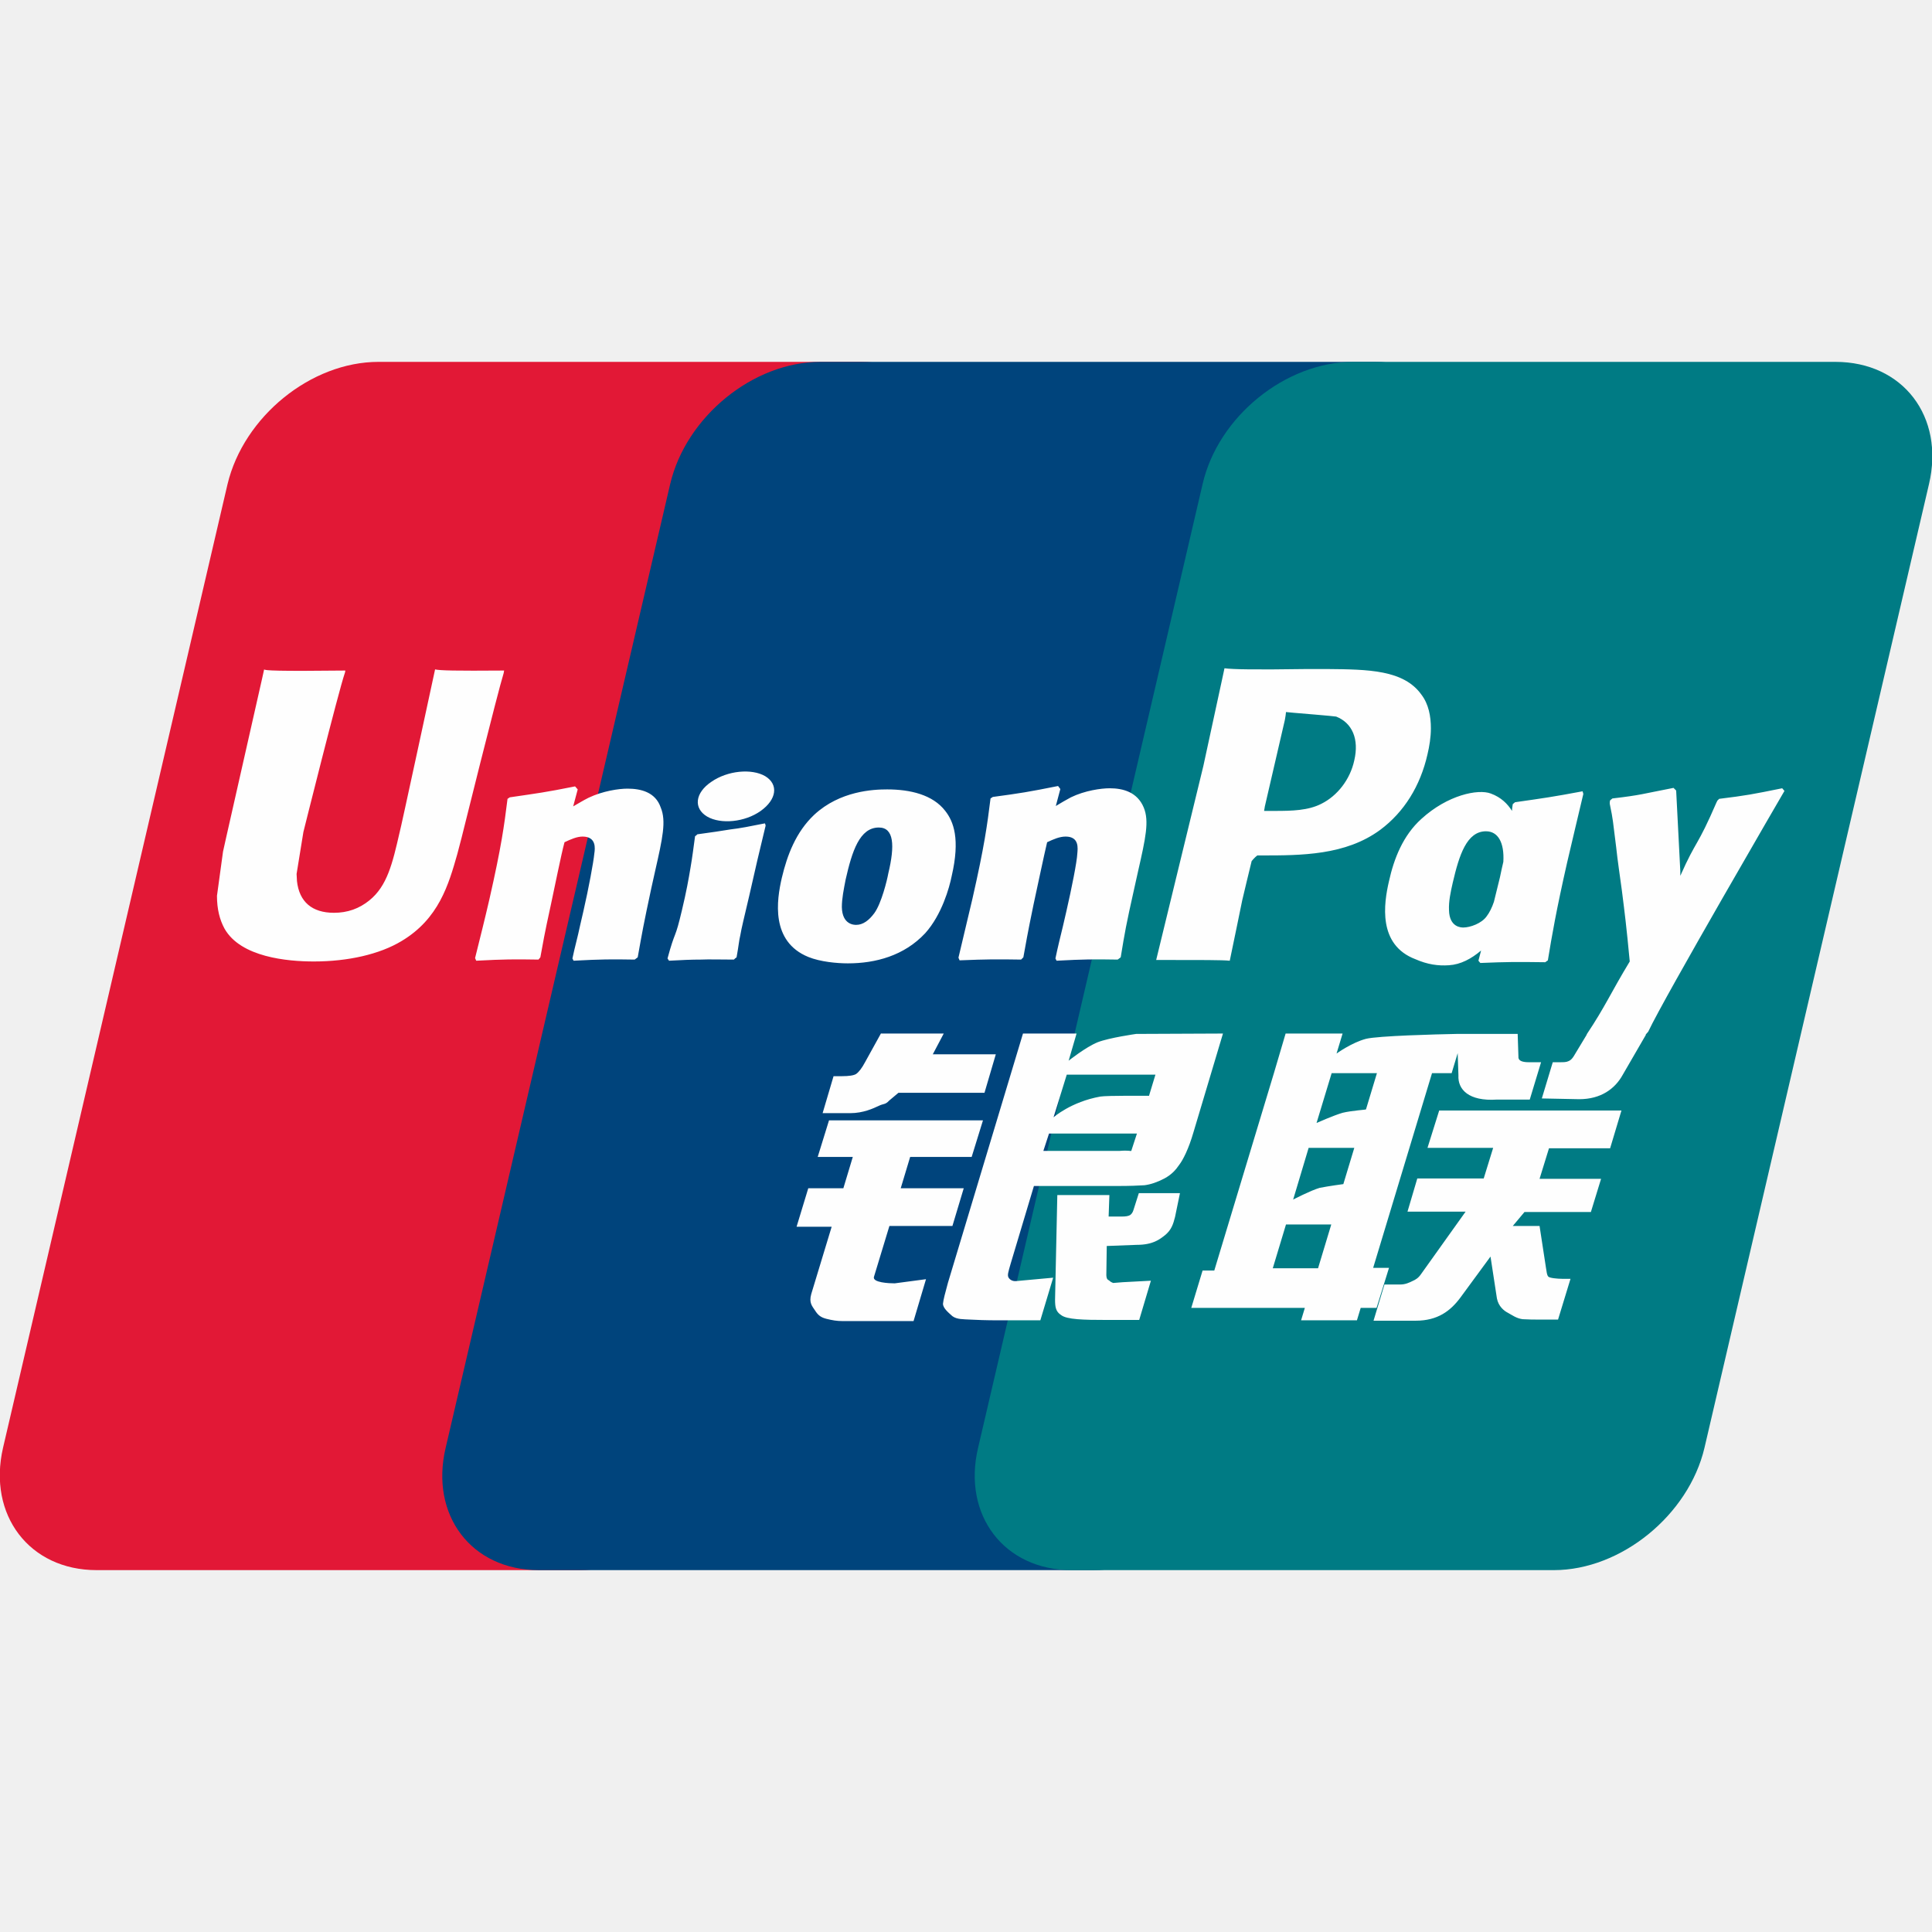
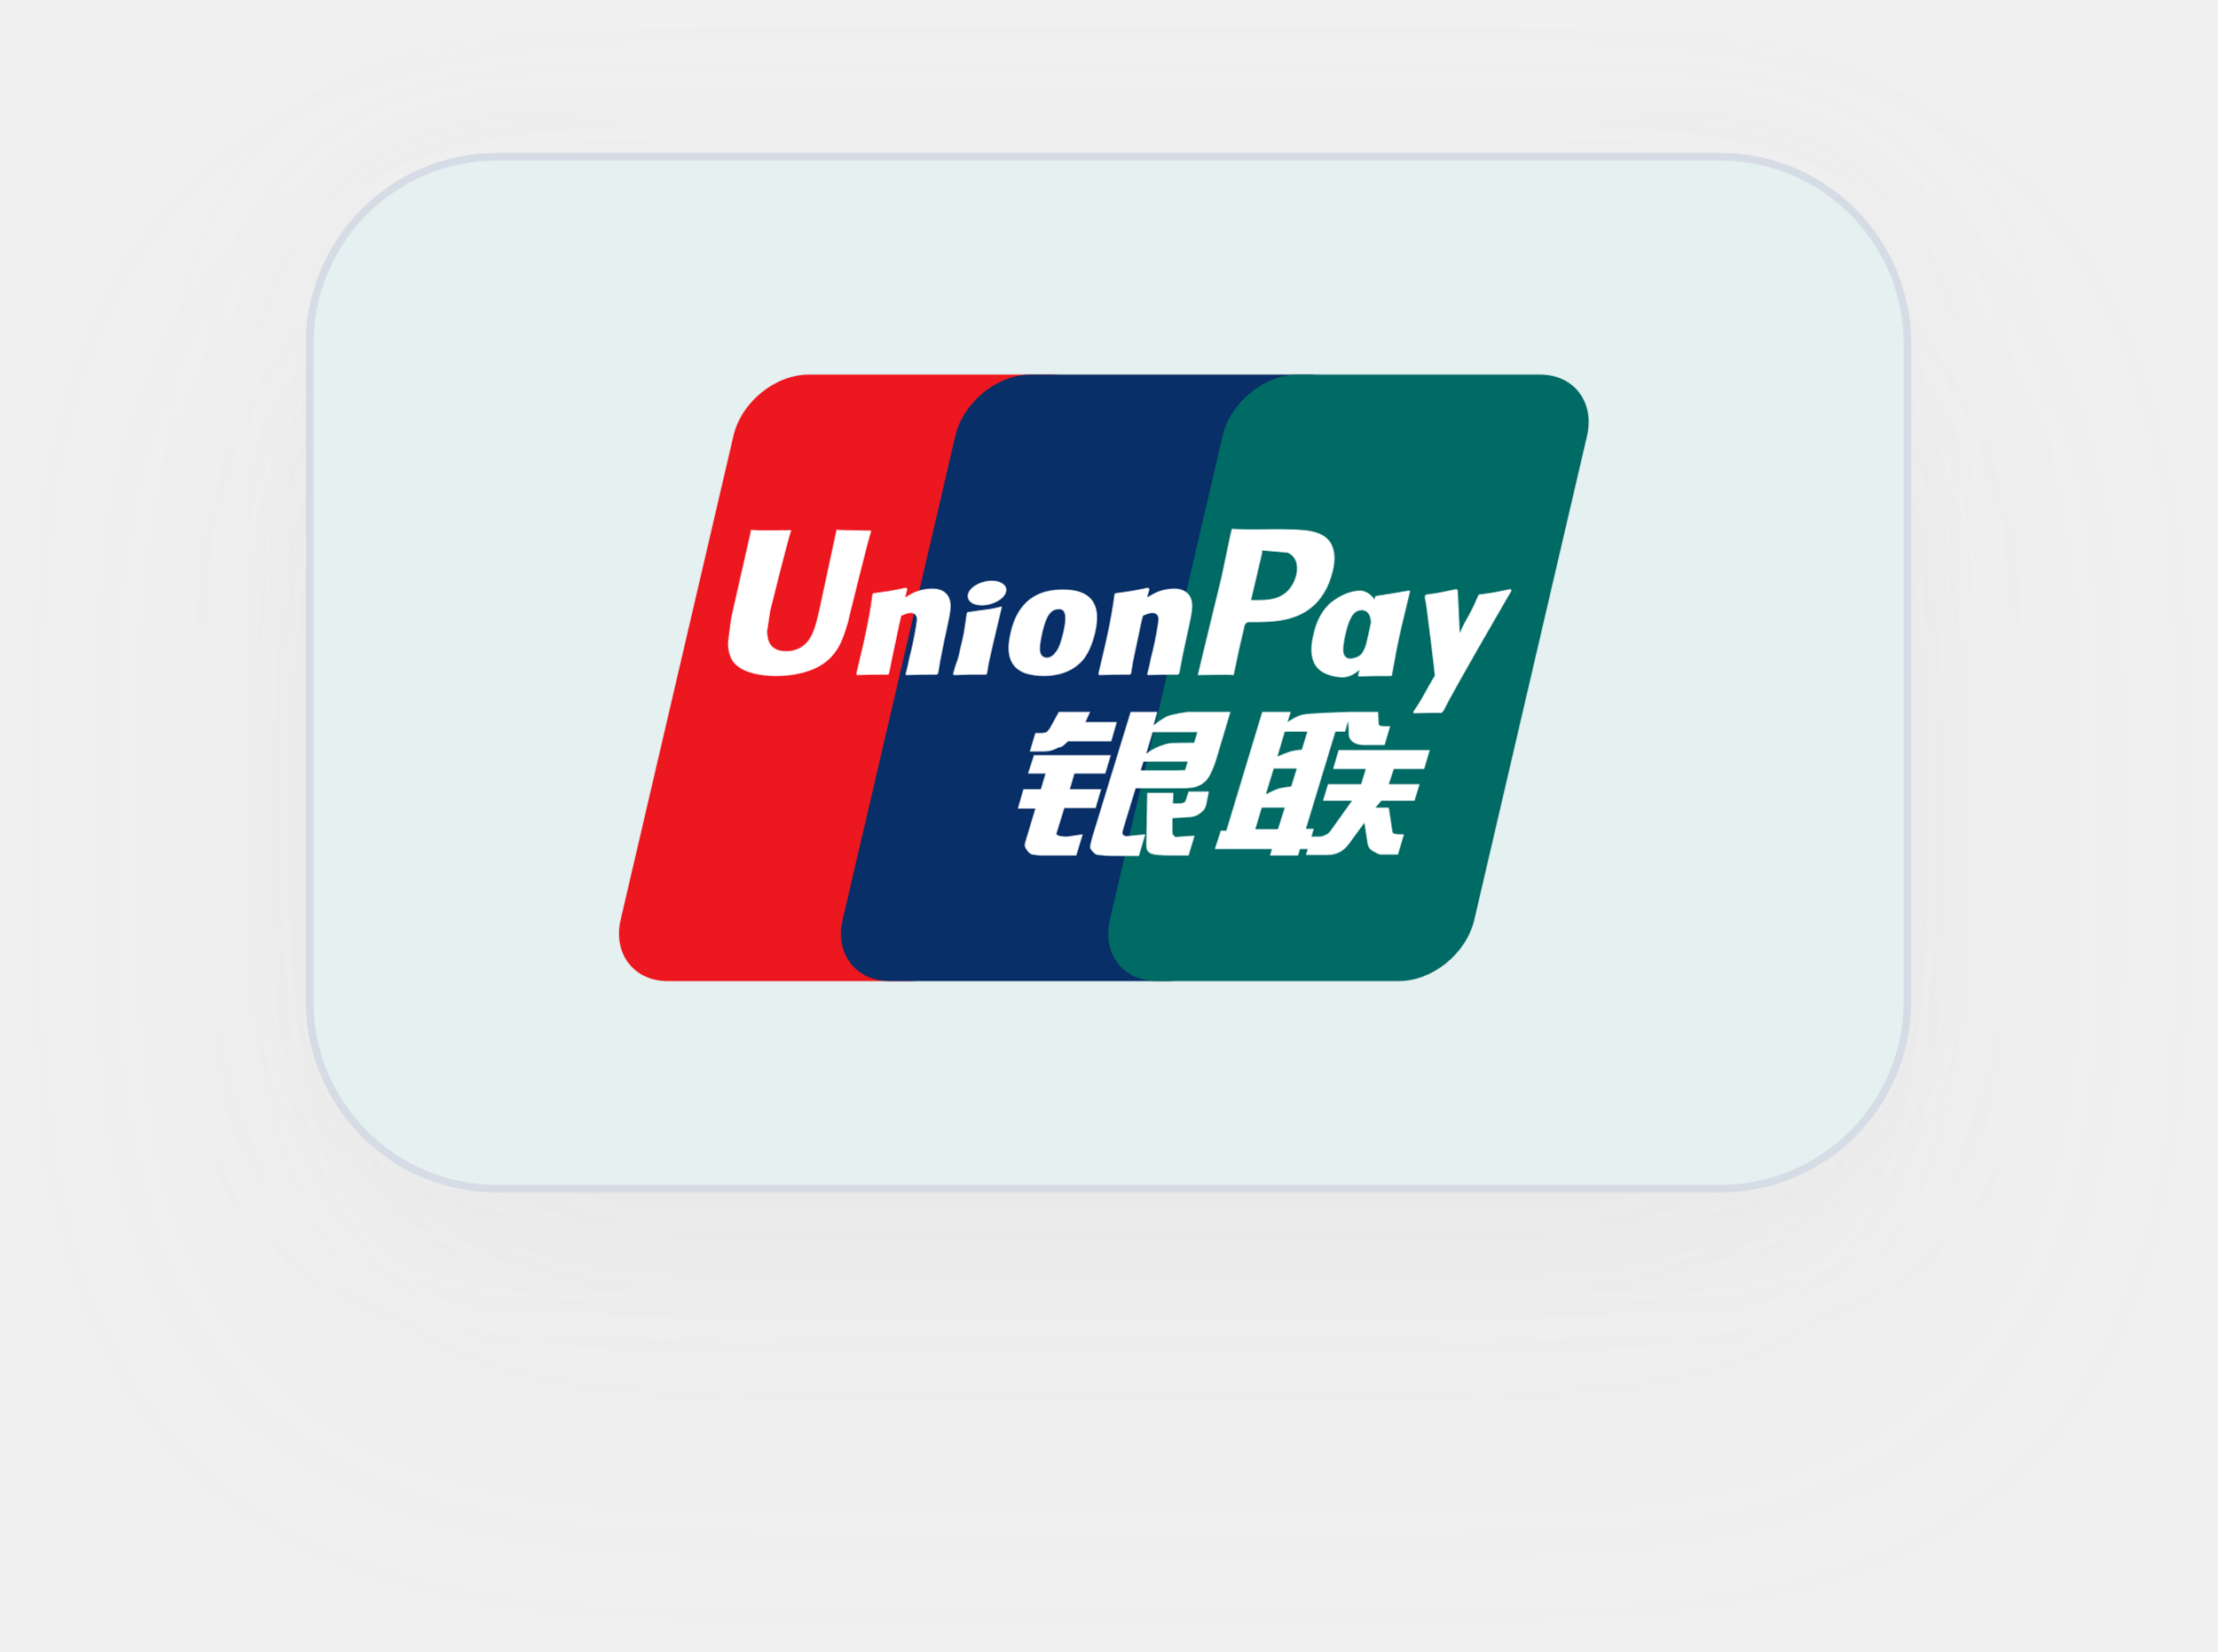
- <svg xmlns="http://www.w3.org/2000/svg" version="1.1" id="Layer_1" x="0px" y="0px" viewBox="0 0 512 512" style="enable-background:new 0 0 512 512;" xml:space="preserve">
-   <style type="text/css">
- 	.st0{fill:#E21836;}
- 	.st1{fill:#00447C;}
- 	.st2{fill:#007B84;}
- 	.st3{fill:#FEFEFE;}
- </style>
-   <g>
-     <path class="st0" d="M100.3,95.9h127.8c17.8,0,28.9,14.5,24.8,32.4l-59.5,255.4c-4.2,17.8-22.1,32.4-39.9,32.4H25.6   c-17.8,0-28.9-14.6-24.8-32.4l59.5-255.4C64.6,110.4,82.4,95.9,100.3,95.9" />
-     <path class="st1" d="M217.4,95.9h147c17.8,0,9.8,14.5,5.6,32.4l-59.5,255.4c-4.2,17.8-2.9,32.4-20.7,32.4h-147   c-17.9,0-28.9-14.6-24.7-32.4l59.5-255.4C181.8,110.4,199.6,95.9,217.4,95.9" />
-     <path class="st2" d="M358.6,95.9h127.8c17.9,0,29,14.5,24.8,32.4l-59.5,255.4c-4.2,17.8-22.1,32.4-39.9,32.4H284   c-17.9,0-29-14.6-24.8-32.4l59.5-255.4C322.8,110.4,340.7,95.9,358.6,95.9" />
-     <path class="st3" d="M133.6,177.7c-13.1,0.1-17,0-18.3-0.3c-0.5,2.3-9.3,43.2-9.4,43.2c-1.9,8.3-3.3,14.2-8,18   c-2.7,2.2-5.8,3.3-9.4,3.3c-5.8,0-9.2-2.9-9.8-8.4l-0.1-1.9l1.8-11.1c0,0,9.3-37.3,11-42.2c0.1-0.3,0.1-0.4,0.1-0.6   c-18.1,0.2-21.3,0-21.5-0.3c-0.1,0.4-0.6,2.7-0.6,2.7l-9.5,42l-0.8,3.6l-1.6,11.7c0,3.5,0.7,6.3,2,8.7c4.3,7.6,16.7,8.7,23.7,8.7   c9,0,17.4-1.9,23.2-5.4c9.9-5.9,12.5-15,14.8-23.1l1.1-4.2c0,0,9.6-38.7,11.2-43.8C133.5,178,133.6,177.9,133.6,177.7z M166.3,209   c-2.3,0-6.5,0.6-10.3,2.4c-1.4,0.7-2.7,1.5-4.1,2.3l1.2-4.5l-0.7-0.8c-8,1.6-9.8,1.8-17.3,2.9l-0.6,0.4c-0.9,7.2-1.6,12.5-4.8,26.6   c-1.2,5.2-2.5,10.4-3.8,15.6l0.3,0.7c7.6-0.4,9.9-0.4,16.5-0.3l0.5-0.6c0.8-4.3,0.9-5.3,2.8-14c0.9-4.1,2.7-13.2,3.6-16.5   c1.7-0.8,3.3-1.5,4.8-1.5c3.7,0,3.3,3.2,3.1,4.5c-0.2,2.2-1.5,9.2-2.9,15.3l-0.9,3.9c-0.6,2.9-1.4,5.7-2,8.6l0.3,0.6   c7.5-0.4,9.8-0.4,16.2-0.3l0.8-0.6c1.2-6.7,1.5-8.5,3.6-18.3l1-4.5c2-8.8,3-13.3,1.5-16.9C173.7,209.9,169.8,209,166.3,209z    M202.7,218.2c-4,0.8-6.5,1.3-9.1,1.6c-2.5,0.4-5,0.8-8.8,1.3l-0.3,0.3l-0.3,0.2c-0.4,2.9-0.7,5.4-1.2,8.3c-0.5,3-1.1,6.4-2.3,11.4   c-0.9,3.8-1.3,5.1-1.8,6.4c-0.5,1.3-1,2.6-2,6.3l0.2,0.3l0.2,0.3c3.6-0.2,6-0.3,8.4-0.3c2.4-0.1,4.9,0,8.8,0l0.3-0.3l0.4-0.3   c0.6-3.3,0.6-4.2,1-5.9c0.3-1.8,0.9-4.2,2.4-10.6c0.7-3,1.4-6.1,2.1-9.2c0.7-3.1,1.5-6.1,2.2-9.2l-0.1-0.4L202.7,218.2z    M202.8,205.7c-3.6-2.1-10-1.5-14.3,1.5c-4.3,2.9-4.8,7-1.1,9.2c3.6,2.1,10,1.5,14.2-1.5C205.8,211.9,206.4,207.9,202.8,205.7z    M224.7,255.3c7.3,0,14.9-2,20.5-8c4.4-4.9,6.4-12.1,7-15.1c2.3-9.9,0.5-14.5-1.7-17.3c-3.3-4.3-9.3-5.7-15.4-5.7   c-3.7,0-12.5,0.4-19.3,6.7c-4.9,4.6-7.2,10.8-8.6,16.7c-1.4,6-3,16.9,7,21C217.4,254.9,221.8,255.3,224.7,255.3z M224.1,233.1   c1.7-7.5,3.7-13.8,8.8-13.8c4,0,4.3,4.7,2.5,12.2c-0.3,1.7-1.8,7.9-3.7,10.5c-1.4,1.9-3,3.1-4.8,3.1c-0.5,0-3.7,0-3.8-4.7   C223.1,238.1,223.6,235.7,224.1,233.1z M270.6,254.3l0.6-0.6c0.8-4.3,0.9-5.3,2.7-14c0.9-4.1,2.8-13.2,3.6-16.5   c1.7-0.8,3.3-1.5,4.9-1.5c3.7,0,3.2,3.2,3.1,4.5c-0.1,2.2-1.5,9.2-2.9,15.3l-0.9,3.9c-0.7,2.9-1.4,5.7-2,8.6l0.3,0.6   c7.5-0.4,9.7-0.4,16.2-0.3l0.8-0.6c1.1-6.7,1.4-8.5,3.6-18.3l1-4.5c2-8.8,3-13.3,1.5-16.9c-1.7-4.1-5.5-5.1-9-5.1   c-2.3,0-6.6,0.6-10.3,2.4c-1.3,0.7-2.7,1.5-4,2.3l1.2-4.5l-0.6-0.8c-8,1.6-9.9,1.9-17.3,2.9l-0.6,0.4c-0.9,7.2-1.6,12.5-4.8,26.6   c-1.2,5.2-2.5,10.4-3.7,15.6l0.3,0.7C261.7,254.2,264,254.2,270.6,254.3z M325.9,254.6c0.5-2.3,3.3-16,3.3-16   c0,0,2.4-10.1,2.5-10.4c0,0,0.8-1,1.5-1.5h1.1c10.5,0,22.3,0,31.5-6.8c6.3-4.7,10.6-11.6,12.5-20c0.5-2.1,0.9-4.5,0.9-6.9   c0-3.2-0.6-6.4-2.5-8.9c-4.7-6.6-14.1-6.7-25-6.8l-5.4,0c-13.9,0.2-19.5,0.1-21.8-0.2c-0.2,1-0.6,2.8-0.6,2.8l-5,23.1   c0,0-11.9,49-12.5,51.4C318.9,254.4,323.9,254.4,325.9,254.6z M335.2,213.7l5.3-22.9l0.2-1.2l0.1-0.9l2.1,0.2c0,0,10.9,0.9,11.2,1   c4.3,1.7,6.1,6,4.8,11.6c-1.1,5.1-4.5,9.4-8.7,11.5c-3.5,1.8-7.8,1.9-12.3,1.9H335L335.2,213.7z M368.1,233.5c-1.4,6-3,16.9,7,20.7   c3.2,1.4,6,1.8,8.9,1.6c3.1-0.2,5.9-1.7,8.5-3.9c-0.2,0.9-0.5,1.8-0.7,2.7l0.5,0.6c7.2-0.3,9.4-0.3,17.2-0.2l0.7-0.5   c1.1-6.7,2.2-13.1,5.1-25.9c1.4-6.1,2.9-12.2,4.3-18.2l-0.2-0.7c-8,1.5-10.2,1.8-17.9,2.9l-0.6,0.5c-0.1,0.6-0.2,1.2-0.2,1.8   c-1.2-1.9-2.9-3.6-5.6-4.6c-3.4-1.3-11.5,0.4-18.4,6.7C371.8,221.4,369.4,227.6,368.1,233.5z M385,233.9c1.7-7.3,3.7-13.6,8.8-13.6   c3.2,0,4.9,3,4.6,8.1c-0.3,1.3-0.6,2.6-0.9,4.1c-0.5,2.2-1.1,4.3-1.6,6.5c-0.5,1.5-1.2,2.9-1.9,3.8c-1.3,1.9-4.4,3-6.2,3   c-0.5,0-3.7,0-3.8-4.6C383.9,238.9,384.4,236.5,385,233.9z M472.9,209.6l-0.6-0.7c-7.9,1.6-9.4,1.9-16.7,2.8l-0.5,0.5l-0.1,0.3   l0-0.1c-5.4,12.5-5.3,9.8-9.7,19.7c0-0.4,0-0.7,0-1.2l-1.1-21.4l-0.7-0.7c-8.3,1.6-8.5,1.9-16.2,2.8l-0.6,0.5   c-0.1,0.3-0.1,0.5-0.1,0.8l0,0.1c1,4.9,0.7,3.8,1.7,11.5c0.4,3.8,1,7.6,1.5,11.4c0.8,6.3,1.2,9.4,2.1,18.9   c-5.2,8.6-6.4,11.8-11.4,19.3l0,0.1L417,280c-0.4,0.6-0.8,1-1.3,1.2c-0.6,0.3-1.3,0.3-2.3,0.3h-1.9l-2.9,9.6l9.9,0.2   c5.8,0,9.5-2.8,11.5-6.4l6.2-10.7h-0.1l0.7-0.8C441,264.4,472.9,209.6,472.9,209.6z M368.1,336h-4.2l15.6-51.6h5.2l1.6-5.3l0.2,5.9   c-0.2,3.7,2.7,6.9,10.2,6.4h8.7l3-9.9h-3.3c-1.9,0-2.8-0.5-2.7-1.5l-0.2-6h-16.2v0c-5.2,0.1-20.8,0.5-24,1.3   c-3.8,1-7.8,3.9-7.8,3.9l1.6-5.3h-15.1l-3.1,10.5l-15.8,52.3h-3.1l-3,9.9h30.1l-1,3.3h14.8l1-3.3h4.2L368.1,336z M355.8,294.9   c-2.4,0.7-6.9,2.7-6.9,2.7l4-13.2h12l-2.9,9.6C362,294.1,358.3,294.3,355.8,294.9z M356,313.8c0,0-3.8,0.5-6.3,1   c-2.4,0.7-7,3.1-7,3.1l4.1-13.7h12.1L356,313.8z M349.3,336.1h-12l3.5-11.6h12L349.3,336.1z M378.3,304.2h17.4l-2.5,8.1h-17.6   l-2.6,8.8h15.4l-11.7,16.4c-0.8,1.2-1.5,1.6-2.4,2c-0.8,0.4-1.9,0.9-3.1,0.9h-4.3L364,350h11.2c5.8,0,9.2-2.6,11.8-6.1l8-10.9   l1.7,11.1c0.4,2.1,1.9,3.3,2.9,3.8c1.1,0.6,2.3,1.5,3.9,1.7c1.8,0.1,3,0.1,3.9,0.1h5.5l3.3-10.8h-2.2c-1.2,0-3.4-0.2-3.7-0.6   c-0.4-0.5-0.4-1.2-0.6-2.3l-1.7-11.1h-7.1l3.1-3.7h17.6l2.7-8.8h-16.3l2.5-8.1h16.2l3-10h-48.3L378.3,304.2z M231.6,338.4l4.1-13.5   h16.7l3-10h-16.7l2.5-8.3h16.3l3-9.7h-40.8l-3,9.7h9.3l-2.5,8.3h-9.3l-3.1,10.2h9.3l-5.4,17.8c-0.7,2.4,0.3,3.3,1,4.4   c0.7,1.1,1.4,1.8,3,2.2c1.6,0.4,2.8,0.6,4.3,0.6h18.8l3.3-11.1l-8.3,1.1C235.6,340.1,231.2,339.9,231.6,338.4z M233.5,273.8   l-4.2,7.6c-0.9,1.7-1.7,2.7-2.4,3.2c-0.6,0.4-1.9,0.6-3.8,0.6h-2.2L218,295h7.3c3.5,0,6.2-1.3,7.5-1.9c1.4-0.7,1.8-0.3,2.8-1.4   l2.5-2.1h22.8l3-10.2h-16.7l2.9-5.5H233.5z M267.3,338.6c-0.4-0.6-0.1-1.5,0.5-3.6l6.2-20.7h22.2c3.2,0,5.6-0.1,7.1-0.2   c1.6-0.2,3.4-0.8,5.3-1.8c2-1.1,3-2.3,3.9-3.6c1-1.3,2.5-4.2,3.8-8.7l7.8-26.1l-23,0.1c0,0-7.1,1-10.2,2.2   c-3.2,1.3-7.7,4.9-7.7,4.9l2.1-7.2h-14.2l-19.9,66.1c-0.7,2.6-1.2,4.4-1.3,5.5c0,1.2,1.5,2.4,2.5,3.3c1.2,0.9,3,0.8,4.6,0.9   c1.8,0.1,4.3,0.2,7.8,0.2h10.9l3.4-11.3l-9.8,0.9C268.3,339.6,267.6,339.1,267.3,338.6z M278,300.4h23.3l-1.5,4.6   c-0.2,0.1-0.7-0.2-3.1,0h-20.2L278,300.4z M282.7,284.8h23.5l-1.7,5.6c0,0-11.1-0.1-12.9,0.2c-7.8,1.4-12.4,5.5-12.4,5.5   L282.7,284.8z M300.4,320.6c-0.2,0.7-0.5,1.1-0.9,1.4c-0.5,0.3-1.2,0.4-2.4,0.4h-3.3l0.2-5.7h-13.8l-0.6,27.7c0,2,0.2,3.2,1.6,4.1   c1.5,1.2,6,1.3,12,1.3h8.7l3.1-10.4l-7.5,0.4L295,340c-0.3-0.1-0.7-0.3-1-0.6c-0.3-0.3-0.9-0.1-0.8-2.1l0.1-7.1l7.9-0.3   c4.3,0,6.1-1.4,7.7-2.7c1.5-1.3,2-2.7,2.5-4.7l1.3-6.3h-10.9L300.4,320.6z" />
+ <svg xmlns="http://www.w3.org/2000/svg" width="290" height="216" viewBox="0 0 290 216" fill="none">
+   <g filter="url(#filter0_dd_1319_7021)">
+     <rect x="41" y="21" width="208" height="134" rx="24" fill="#E5F0F0" />
+     <rect x="40.5" y="20.5" width="209" height="135" rx="24.5" stroke="#D6DCE5" />
+     <path d="M105.805 49H137.461C141.881 49 144.632 52.603 143.601 57.04L128.86 120.316C127.818 124.739 123.396 128.342 118.976 128.342H87.318C82.897 128.342 80.149 124.739 81.18 120.316L95.928 57.04C96.956 52.603 101.376 49 105.805 49Z" fill="#ED171F" />
+     <path d="M134.829 49H171.236C175.654 49 173.661 52.603 172.623 57.04L157.883 120.316C156.854 124.739 157.177 128.342 152.747 128.342H116.343C111.918 128.342 109.177 124.739 110.217 120.316L124.95 57.04C125.992 52.603 130.409 49 134.829 49Z" fill="#082F67" />
+     <path d="M169.796 49H201.447C205.87 49 208.618 52.603 207.582 57.04L192.844 120.316C191.809 124.739 187.388 128.342 182.953 128.342H151.31C146.88 128.342 144.136 124.739 145.175 120.316L159.908 57.04C160.945 52.603 165.365 49 169.796 49Z" fill="#006A65" />
+     <path fill-rule="evenodd" clip-rule="evenodd" d="M166.487 69.23H167.811L168.063 69.236C170.661 69.292 172.843 69.339 173.951 70.856C174.372 71.457 174.553 72.24 174.553 73.023C174.553 73.685 174.433 74.287 174.312 74.768C173.831 76.815 172.807 78.561 171.242 79.704C168.955 81.39 166.005 81.39 163.416 81.39H163.176C162.995 81.51 162.815 81.751 162.815 81.751C162.815 81.872 162.213 84.34 162.213 84.34C162.213 84.34 161.49 87.771 161.37 88.313C160.888 88.252 159.624 88.252 156.674 88.313C156.795 87.711 159.744 75.611 159.744 75.611L160.948 69.892L161.129 69.17C161.671 69.23 163.055 69.29 166.487 69.23ZM167.389 78.019C168.473 77.537 169.256 76.454 169.557 75.19C169.858 73.805 169.436 72.722 168.413 72.3C168.353 72.3 165.644 72.059 165.644 72.059L165.102 71.999V72.24L165.042 72.541L163.717 78.2L163.657 78.501H164.38C165.463 78.501 166.547 78.44 167.389 78.019Z" fill="white" />
+     <path d="M109.42 69.29C109.299 69.832 107.132 79.945 107.132 79.945C106.651 81.992 106.289 83.436 105.146 84.4C104.483 84.941 103.701 85.182 102.798 85.182C101.353 85.182 100.51 84.46 100.39 83.135L100.33 82.654L100.751 79.885C100.751 79.885 103.039 70.675 103.46 69.471C103.46 69.41 103.52 69.35 103.52 69.35C99.066 69.41 98.223 69.35 98.223 69.29C98.223 69.41 98.103 69.952 98.103 69.952L95.755 80.306L95.574 81.209L95.213 84.099C95.213 84.941 95.394 85.664 95.695 86.266C96.778 88.132 99.788 88.433 101.534 88.433C103.761 88.433 105.808 87.951 107.253 87.108C109.619 85.723 110.27 83.562 110.85 81.635L110.925 81.39L111.165 80.366C111.165 80.366 113.513 70.795 113.934 69.531V69.41C113.189 69.397 112.563 69.386 112.039 69.377C110.277 69.347 109.652 69.337 109.42 69.29Z" fill="white" />
+     <path fill-rule="evenodd" clip-rule="evenodd" d="M174.673 95.717L170.821 108.418H171.844L171.463 109.71L171.543 109.442H172.627C172.928 109.442 173.168 109.321 173.409 109.201C173.59 109.141 173.77 109.02 174.011 108.719L176.84 104.746H173.048L173.71 102.579H178.044L178.646 100.593H174.372L175.095 98.124H187.014L186.291 100.593H182.318L181.656 102.579H185.689L185.027 104.746H180.693L179.91 105.649H181.656L182.078 108.418C182.098 108.519 182.111 108.599 182.122 108.666C182.144 108.799 182.158 108.88 182.198 108.96C182.258 109.08 182.8 109.141 183.101 109.141H183.643L182.86 111.789H180.573C180.3 111.75 180.103 111.636 179.916 111.527C179.814 111.468 179.716 111.41 179.609 111.368C179.369 111.247 179.007 110.947 178.887 110.405L178.466 107.636L176.479 110.345C175.877 111.187 175.034 111.849 173.59 111.849H170.821L171.055 111.067H170.038L169.797 111.91H166.125L166.366 111.067H158.902L159.684 108.659H160.407L165.102 93.128H168.834L168.413 94.453C168.413 94.453 169.436 93.73 170.339 93.49C171.139 93.29 175.007 93.173 176.299 93.139L176.299 93.128H180.272L180.332 94.633C180.332 94.874 180.512 94.994 180.994 94.994H181.837L181.114 97.463H178.947C177.081 97.583 176.359 96.8 176.419 95.897L176.352 94.347L175.938 95.717H174.673ZM164.199 108.479H167.149L168.052 105.649H165.042L164.199 108.479ZM166.607 100.533L165.584 103.904C165.584 103.904 166.727 103.302 167.329 103.121C167.931 103.001 168.894 102.88 168.894 102.88L169.617 100.533H166.607ZM168.052 95.717L167.089 98.967C167.089 98.967 168.172 98.486 168.774 98.305C169.376 98.125 170.279 98.064 170.279 98.064L171.001 95.717H168.052Z" fill="white" />
+     <path d="M135.244 98.787H145.297L144.575 101.195H140.542L139.94 103.241H144.033L143.311 105.71H139.217L138.194 109.02C138.074 109.382 139.157 109.442 139.579 109.442L141.625 109.141L140.782 111.91H136.147C135.861 111.91 135.613 111.872 135.313 111.827C135.234 111.815 135.152 111.802 135.064 111.789C134.703 111.729 134.522 111.489 134.341 111.248C134.311 111.197 134.279 111.151 134.248 111.104C134.092 110.875 133.95 110.666 134.101 110.164L135.425 105.77H133.137L133.86 103.241H136.147L136.749 101.195H134.462L135.244 98.787Z" fill="white" />
+     <path d="M146.08 94.453H141.986L142.588 93.128H138.495L137.471 94.994C137.231 95.416 137.05 95.657 136.869 95.777C136.749 95.837 136.448 95.897 135.967 95.897H135.425L134.702 98.305H136.508C137.411 98.305 138.073 98.004 138.374 97.824C138.489 97.785 138.579 97.766 138.657 97.748C138.824 97.711 138.932 97.687 139.097 97.523L139.699 96.981H145.357L146.08 94.453Z" fill="white" />
+     <path fill-rule="evenodd" clip-rule="evenodd" d="M147.886 93.128H151.377L150.896 94.874C150.896 94.874 151.979 93.971 152.762 93.67C153.544 93.369 155.29 93.128 155.29 93.128H160.948L159.022 99.569C158.661 100.653 158.3 101.375 158.059 101.736C157.818 102.098 157.577 102.338 157.096 102.639C156.614 102.88 156.193 103.061 155.772 103.061C155.41 103.121 154.809 103.121 154.026 103.121H148.548L146.983 108.238C146.955 108.35 146.927 108.449 146.902 108.538C146.819 108.828 146.77 109.002 146.862 109.141C146.923 109.261 147.103 109.382 147.404 109.382L149.812 109.141L148.969 111.97H146.26C145.418 111.97 144.755 111.97 144.334 111.91C144.216 111.893 144.098 111.885 143.982 111.878C143.686 111.86 143.407 111.842 143.19 111.669C143.157 111.636 143.121 111.601 143.085 111.566C142.857 111.345 142.588 111.085 142.588 110.826C142.588 110.543 142.695 110.154 142.857 109.558L142.889 109.442L147.886 93.128ZM149.932 98.606C149.932 98.606 151.076 97.583 153.002 97.222C153.424 97.162 156.193 97.162 156.193 97.162L156.614 95.777H150.775L149.932 98.606ZM155.35 99.63H149.571L149.21 100.773H154.206C154.688 100.725 154.861 100.754 154.942 100.768C154.962 100.771 154.977 100.773 154.989 100.773L155.35 99.63Z" fill="white" />
+     <path d="M157.818 105.107L158.119 103.542H155.47L155.109 104.626C155.049 104.806 154.989 104.927 154.868 104.987C154.748 105.047 154.507 105.107 154.266 105.107H153.423L153.484 103.723H150.052L149.932 110.525C149.932 111.007 149.992 111.308 150.353 111.548C150.715 111.849 151.798 111.91 153.303 111.91H155.47L156.253 109.321L154.387 109.441L153.785 109.502C153.76 109.477 153.735 109.462 153.706 109.445C153.664 109.421 153.614 109.392 153.544 109.321C153.528 109.289 153.508 109.27 153.486 109.25C153.428 109.194 153.363 109.133 153.363 108.779V107.034L155.29 106.913C156.313 106.913 156.795 106.552 157.156 106.251C157.577 105.95 157.697 105.589 157.818 105.107Z" fill="white" />
+     <path d="M118.509 88.313C120.376 88.252 120.978 88.252 122.543 88.252L122.723 88.072C122.914 86.781 123.03 86.212 123.31 84.826C123.383 84.467 123.467 84.053 123.566 83.557L123.807 82.474L123.823 82.397C124.294 80.221 124.525 79.152 124.168 78.26C123.747 77.236 122.783 76.996 121.941 76.996C121.339 76.996 120.315 77.116 119.352 77.597C119.202 77.688 119.036 77.778 118.871 77.868C118.705 77.959 118.54 78.049 118.389 78.139L118.69 77.056L118.509 76.875C116.572 77.286 116.066 77.353 114.368 77.58L114.235 77.597L114.115 77.718L114.11 77.754C113.872 79.482 113.688 80.812 112.911 84.279C112.761 84.912 112.61 85.559 112.46 86.206C112.309 86.853 112.159 87.5 112.008 88.132L112.068 88.313C113.934 88.252 114.536 88.252 116.162 88.252L116.282 88.132C116.382 87.683 116.44 87.379 116.509 87.023C116.606 86.519 116.722 85.91 117.005 84.641C117.082 84.294 117.177 83.831 117.279 83.335C117.496 82.28 117.744 81.079 117.907 80.547C118.329 80.367 118.75 80.186 119.111 80.186C120.014 80.186 119.954 81.029 119.894 81.33C119.834 81.871 119.533 83.617 119.172 85.122L118.931 86.085C118.831 86.686 118.689 87.245 118.54 87.832C118.51 87.951 118.48 88.071 118.449 88.192L118.509 88.313Z" fill="white" />
+     <path d="M128.984 88.252H126.816C126.541 88.252 126.265 88.265 125.966 88.279C125.613 88.295 125.226 88.312 124.77 88.312L124.649 88.192C124.89 87.289 125.011 86.928 125.131 86.627C125.251 86.326 125.372 85.965 125.552 85.062C125.853 83.858 126.034 83.015 126.154 82.233C126.214 81.871 126.26 81.54 126.305 81.209C126.35 80.878 126.395 80.547 126.455 80.186L126.576 80.066C127.035 80.008 127.413 79.951 127.747 79.9C128.114 79.844 128.428 79.796 128.743 79.765C129.345 79.704 130.007 79.584 130.97 79.343L131.03 79.403V79.464C130.94 79.855 130.85 80.231 130.759 80.607C130.669 80.984 130.579 81.36 130.488 81.751C130.398 82.142 130.308 82.519 130.218 82.895C130.127 83.271 130.037 83.647 129.947 84.039C129.585 85.664 129.465 86.206 129.345 86.687C129.317 86.885 129.288 87.042 129.254 87.235C129.215 87.453 129.168 87.716 129.104 88.132L128.984 88.252Z" fill="white" />
+     <path fill-rule="evenodd" clip-rule="evenodd" d="M142.829 78.5C143.371 79.223 143.792 80.367 143.251 82.774C143.07 83.497 142.588 85.303 141.565 86.446C140.18 87.951 138.314 88.433 136.508 88.433C135.786 88.433 134.703 88.312 133.92 88.011C131.452 86.988 131.813 84.34 132.174 82.835C132.475 81.39 133.077 79.885 134.281 78.741C135.967 77.176 138.134 77.116 139.037 77.116C140.542 77.116 141.986 77.417 142.829 78.5ZM139.021 82.946C139.052 82.825 139.077 82.724 139.097 82.654C139.518 80.788 139.458 79.584 138.435 79.704C137.171 79.704 136.689 81.209 136.268 83.075C136.25 83.172 136.233 83.266 136.215 83.358C136.115 83.897 136.027 84.367 136.027 84.881C136.027 86.025 136.809 86.025 136.93 86.025C137.411 86.025 137.773 85.724 138.134 85.242C138.585 84.691 138.87 83.554 139.021 82.946Z" fill="white" />
+     <path fill-rule="evenodd" clip-rule="evenodd" d="M182.017 88.433C180.091 88.433 179.549 88.433 177.743 88.493L177.623 88.373L177.815 87.652C177.16 88.2 176.454 88.577 175.697 88.614C175.035 88.614 174.312 88.493 173.53 88.192C171.062 87.229 171.423 84.52 171.784 83.075C172.085 81.631 172.687 80.126 173.891 78.982C175.637 77.477 177.623 77.056 178.466 77.357C179.091 77.6 179.51 77.983 179.804 78.435L179.85 78.079L179.971 77.959C180.367 77.897 180.702 77.845 181.001 77.799C182.158 77.62 182.787 77.523 184.365 77.236L184.425 77.417L183.342 81.932C182.777 84.377 182.507 85.904 182.272 87.23L182.271 87.234C182.206 87.604 182.143 87.958 182.077 88.313L182.017 88.433ZM179.315 81.456C179.3 80.421 178.844 79.825 178.105 79.825C176.841 79.825 176.359 81.39 175.938 83.196L175.905 83.376C175.796 83.968 175.697 84.51 175.697 85.002C175.697 86.145 176.479 86.145 176.6 86.145C177.081 86.145 177.864 85.905 178.165 85.423C178.347 85.173 178.512 84.793 178.653 84.398C178.775 83.901 178.893 83.4 179.007 82.895C179.13 82.351 179.231 81.878 179.315 81.456Z" fill="white" />
+     <path d="M154.086 88.252C152.461 88.252 151.919 88.252 150.113 88.313L150.053 88.192C150.083 88.071 150.113 87.951 150.143 87.832C150.292 87.245 150.434 86.686 150.534 86.085L150.775 85.122C151.136 83.617 151.437 81.871 151.497 81.33C151.558 81.029 151.618 80.186 150.715 80.186C150.354 80.186 149.932 80.367 149.511 80.547C149.347 81.079 149.1 82.28 148.883 83.335C148.78 83.831 148.685 84.294 148.608 84.641C148.228 86.348 148.148 86.86 148.043 87.53C148.014 87.71 147.984 87.902 147.946 88.132L147.825 88.252C146.2 88.252 145.598 88.252 143.732 88.313L143.672 88.132C143.822 87.5 143.973 86.853 144.123 86.206C144.274 85.559 144.424 84.912 144.575 84.279C145.352 80.812 145.535 79.482 145.774 77.754L145.779 77.718L145.899 77.597L146.031 77.58C147.73 77.353 148.236 77.286 150.173 76.875L150.354 77.056L150.053 78.139C150.203 78.049 150.369 77.959 150.534 77.868C150.7 77.778 150.865 77.688 151.016 77.597C151.979 77.116 153.002 76.996 153.544 76.996C154.387 76.996 155.35 77.236 155.771 78.26C156.128 79.152 155.897 80.221 155.427 82.397L155.41 82.474L155.169 83.557C154.737 85.477 154.612 86.172 154.426 87.199C154.379 87.46 154.327 87.742 154.266 88.072L154.086 88.252Z" fill="white" />
+     <path d="M197.729 77.236L197.548 77.056C195.562 77.477 195.261 77.537 193.455 77.778L193.334 77.898V77.959C192.627 79.598 192.297 80.173 191.979 80.729C191.701 81.214 191.431 81.685 190.926 82.835V82.534L190.686 77.236L190.505 77.056C190.029 77.153 189.661 77.232 189.352 77.298C188.333 77.515 187.964 77.593 186.532 77.778L186.412 77.898C186.412 77.959 186.412 78.019 186.351 78.079C186.532 78.984 186.543 79.073 186.64 79.852C186.672 80.111 186.713 80.444 186.773 80.908C186.833 81.39 186.893 81.856 186.953 82.323C187.014 82.789 187.074 83.256 187.134 83.737C187.198 84.29 187.254 84.737 187.311 85.188C187.415 86.015 187.52 86.853 187.676 88.373C187.194 89.175 186.853 89.794 186.544 90.352C186.043 91.261 185.629 92.01 184.846 93.128L184.907 93.309C186.773 93.249 187.194 93.249 188.579 93.249L188.88 92.887C189.843 90.781 197.729 77.236 197.729 77.236Z" fill="white" />
+     <path d="M131.03 76.273C131.933 76.754 131.813 77.778 130.73 78.5C129.646 79.223 128.081 79.403 127.178 78.922C126.275 78.38 126.395 77.356 127.479 76.634C128.562 75.912 130.128 75.731 131.03 76.273Z" fill="white" />
  </g>
+   <defs>
+     <filter id="filter0_dd_1319_7021" x="0" y="0" width="290" height="216" filterUnits="userSpaceOnUse" color-interpolation-filters="sRGB">
+       <feFlood flood-opacity="0" result="BackgroundImageFix" />
+       <feColorMatrix in="SourceAlpha" type="matrix" values="0 0 0 0 0 0 0 0 0 0 0 0 0 0 0 0 0 0 127 0" result="hardAlpha" />
+       <feOffset dy="2" />
+       <feGaussianBlur stdDeviation="10" />
+       <feColorMatrix type="matrix" values="0 0 0 0 0.718 0 0 0 0 0.718 0 0 0 0 0.718 0 0 0 0.08 0" />
+       <feBlend mode="normal" in2="BackgroundImageFix" result="effect1_dropShadow_1319_7021" />
+       <feColorMatrix in="SourceAlpha" type="matrix" values="0 0 0 0 0 0 0 0 0 0 0 0 0 0 0 0 0 0 127 0" result="hardAlpha" />
+       <feOffset dy="20" />
+       <feGaussianBlur stdDeviation="20" />
+       <feColorMatrix type="matrix" values="0 0 0 0 0.718 0 0 0 0 0.718 0 0 0 0 0.718 0 0 0 0.08 0" />
+       <feBlend mode="normal" in2="effect1_dropShadow_1319_7021" result="effect2_dropShadow_1319_7021" />
+       <feBlend mode="normal" in="SourceGraphic" in2="effect2_dropShadow_1319_7021" result="shape" />
+     </filter>
+   </defs>
</svg>
